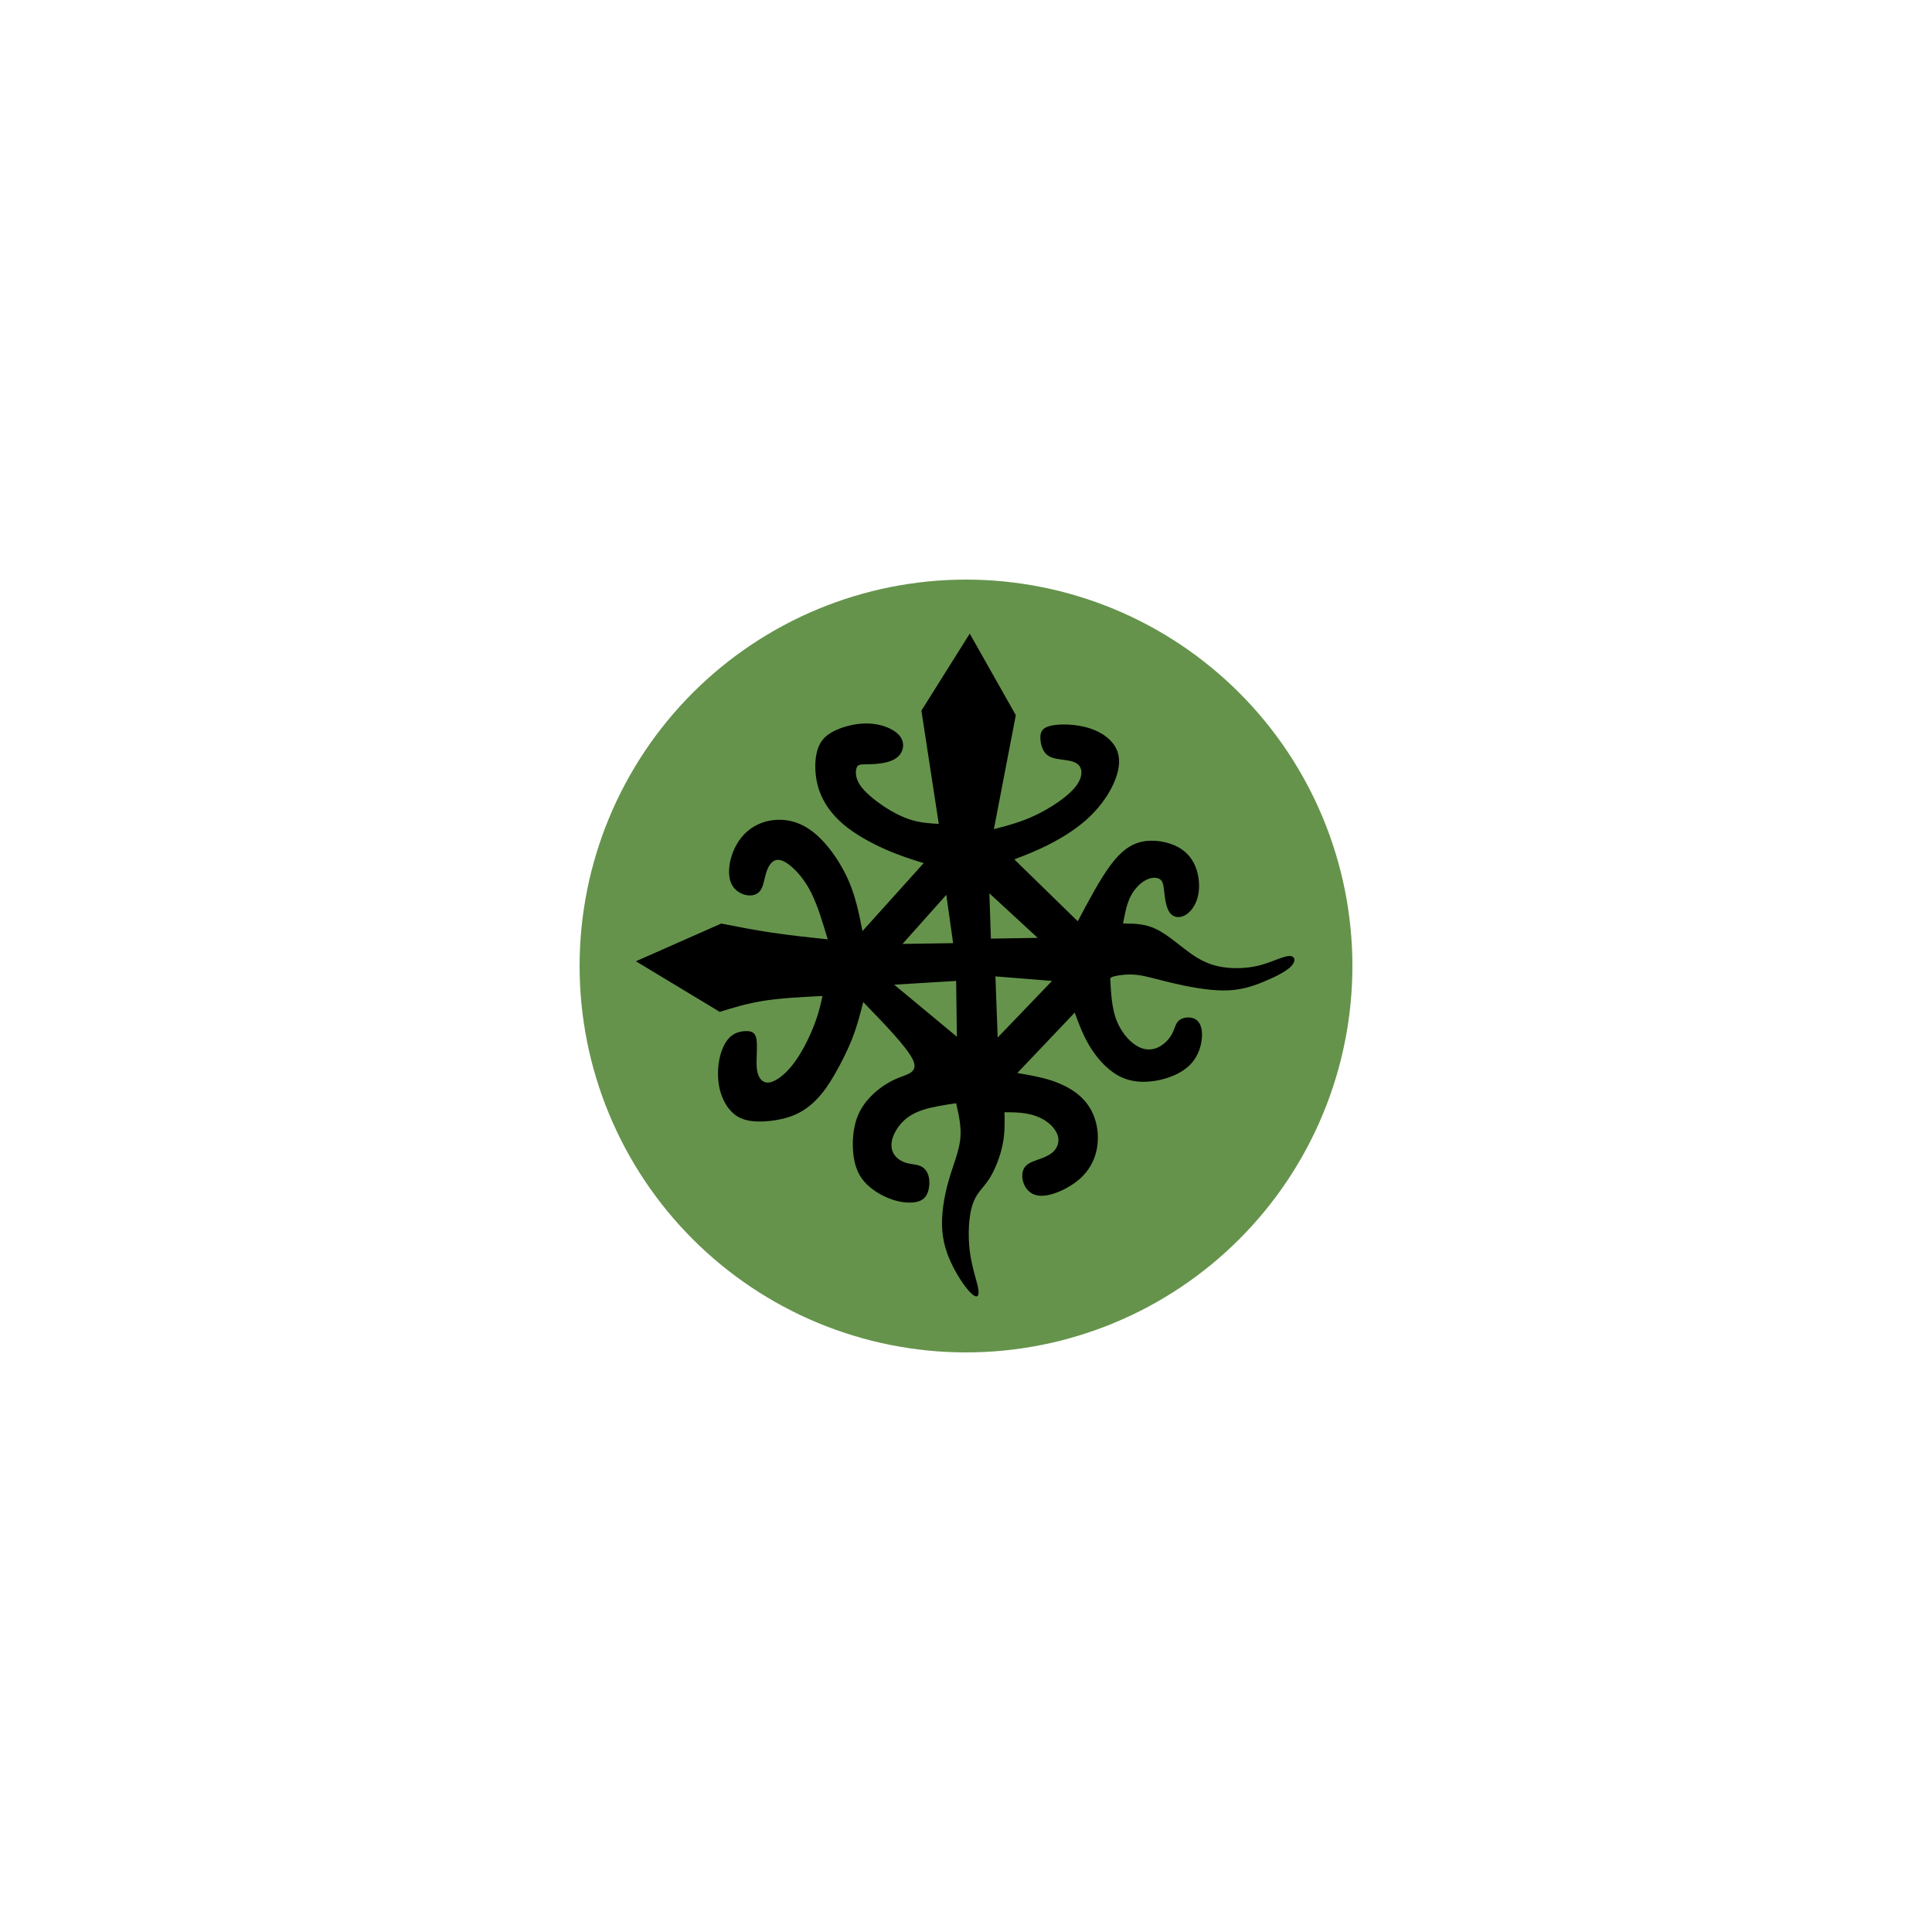
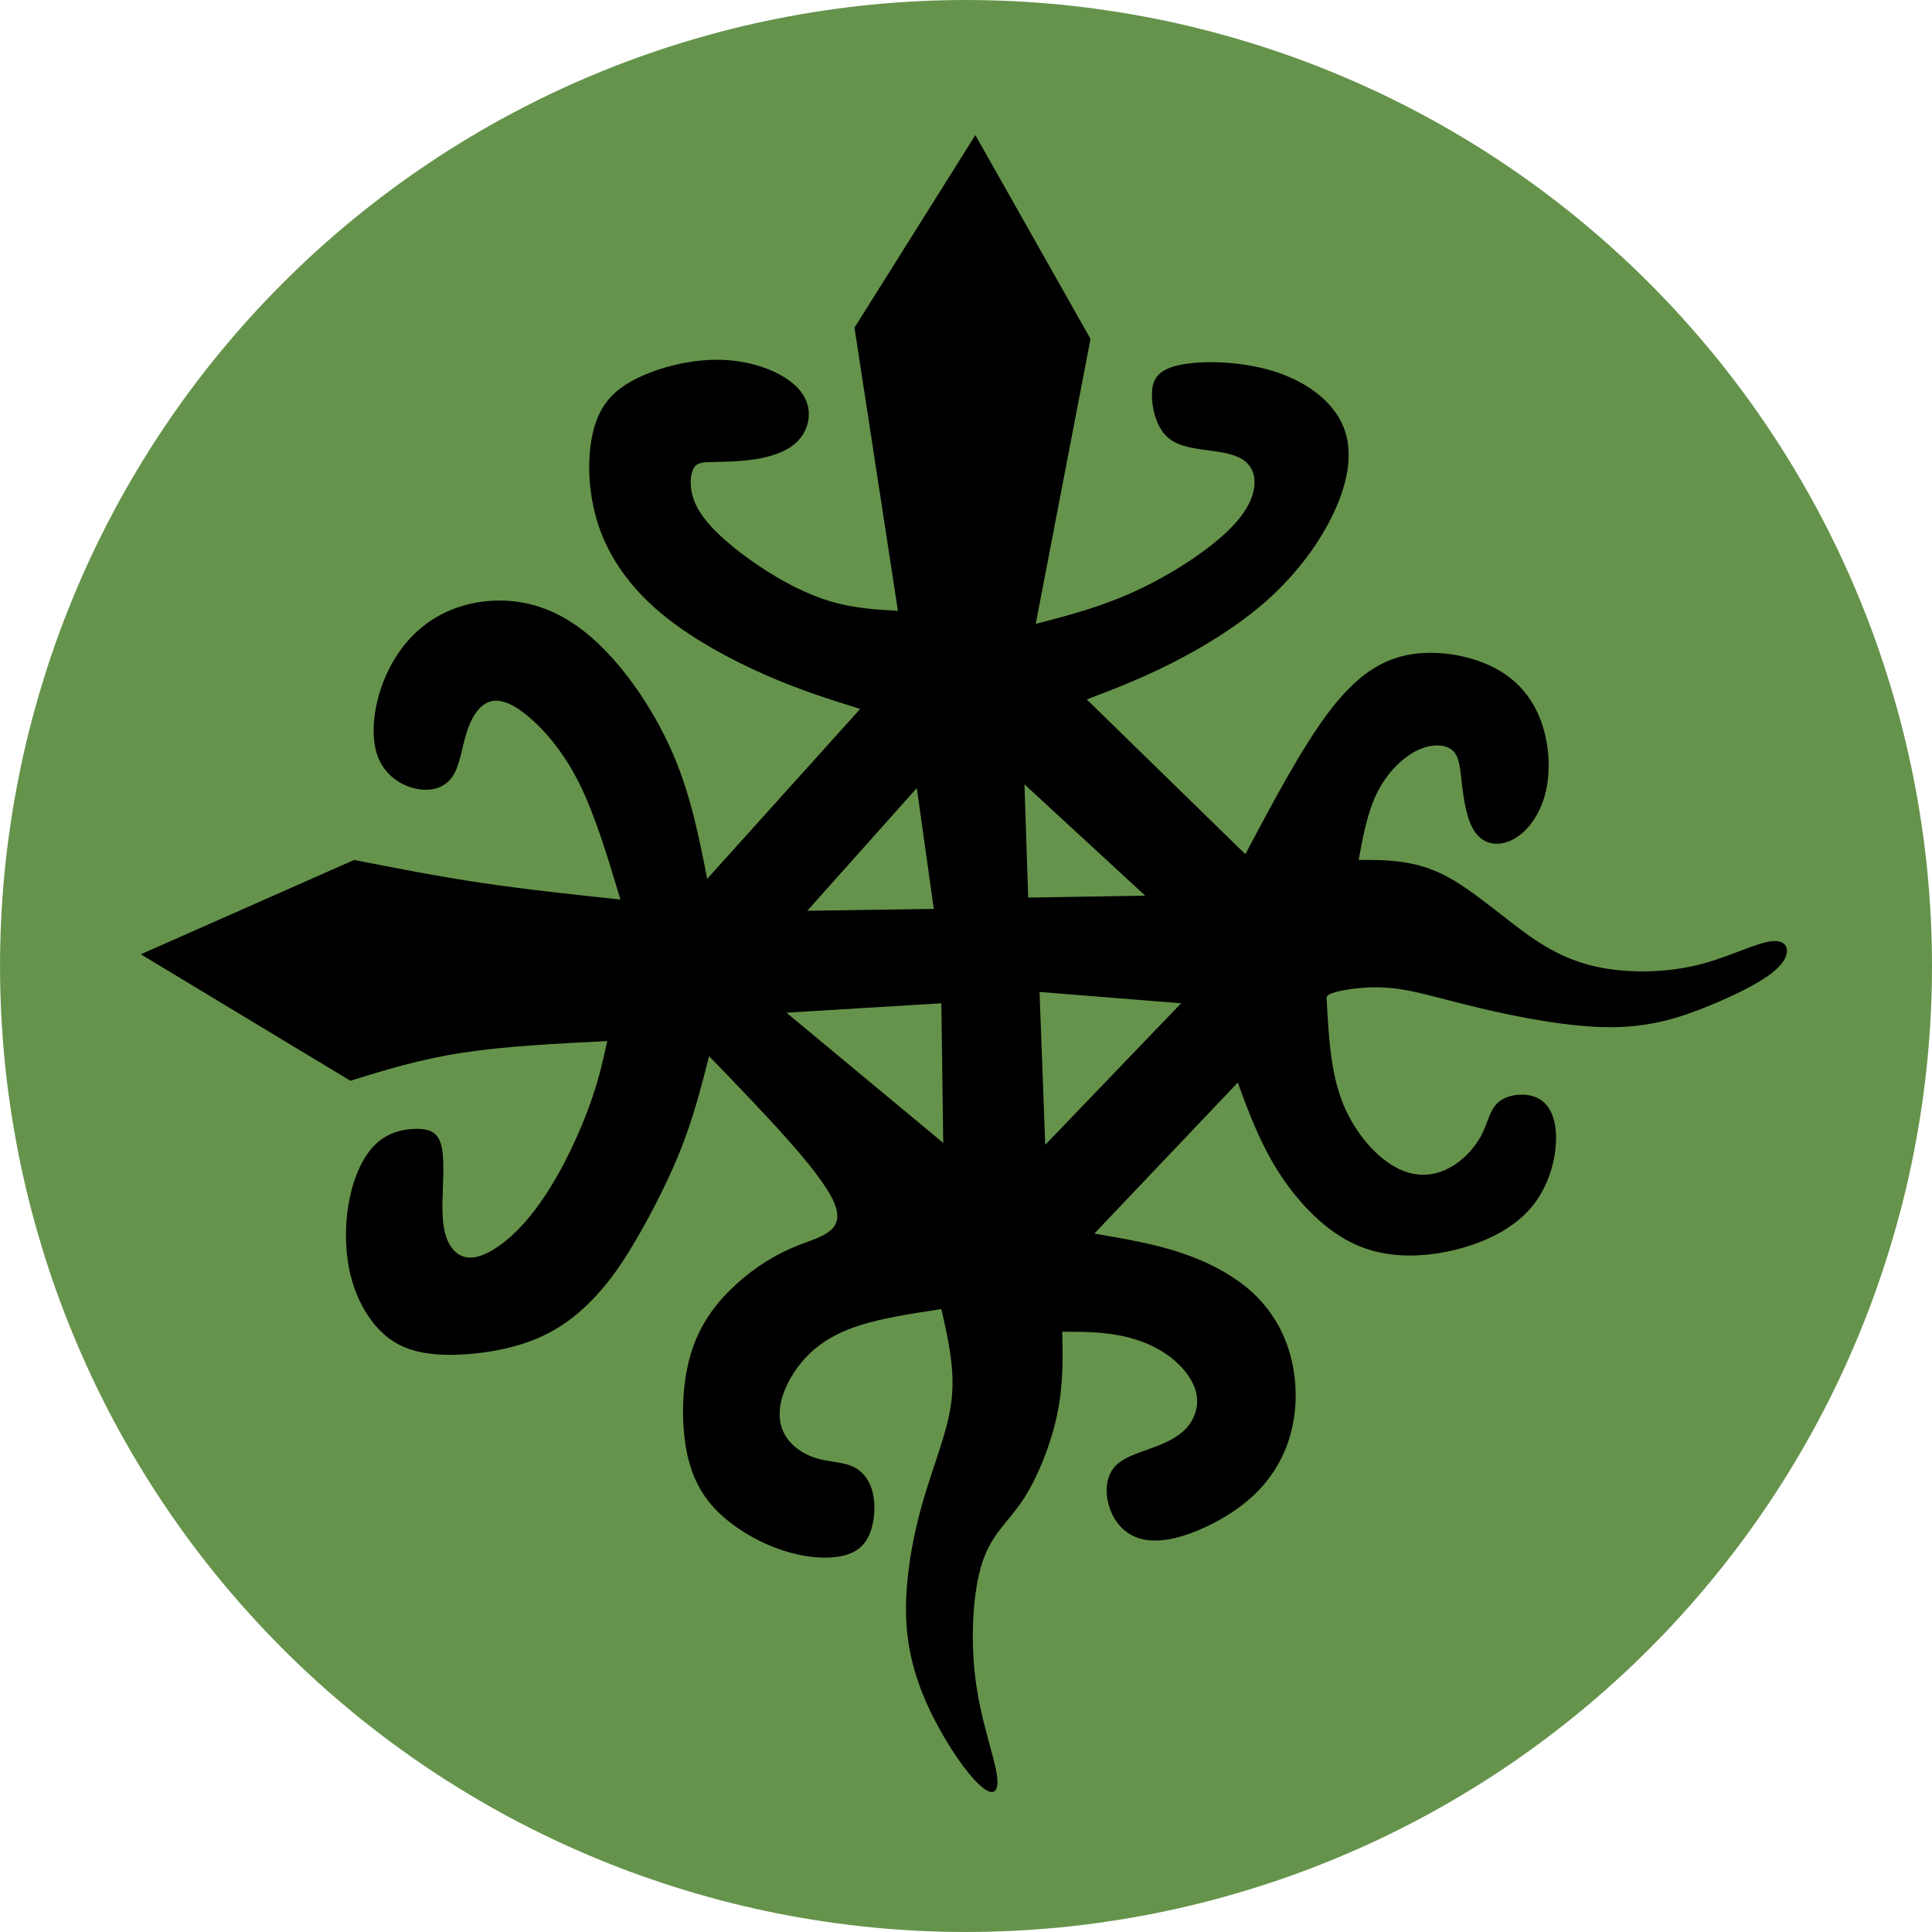
- <svg xmlns="http://www.w3.org/2000/svg" width="500" zoomAndPan="magnify" viewBox="0 0 375 375" height="500" preserveAspectRatio="xMidYMid meet" version="1.0">
-   <defs>
+ <svg xmlns="http://www.w3.org/2000/svg" width="200" zoomAndPan="magnify" viewBox="0 0 150 150" height="200" preserveAspectRatio="xMidYMid" version="1.0" id="svg4">
+   <defs id="defs2">
    <clipPath id="6738563c27">
-       <path d="M 112.5 112.5 L 262.5 112.5 L 262.5 262.5 L 112.5 262.5 Z M 112.5 112.5 " clip-rule="nonzero" />
+       <path d="m 112.5,112.5 h 150 v 150 h -150 z m 0,0" clip-rule="nonzero" id="path1" />
    </clipPath>
    <clipPath id="87eb0bdf5c">
-       <path d="M 123.391 122.988 L 251.641 122.988 L 251.641 251.988 L 123.391 251.988 Z M 123.391 122.988 " clip-rule="nonzero" />
+       <path d="m 123.391,122.988 h 128.25 v 129 H 123.391 Z m 0,0" clip-rule="nonzero" id="path2" />
    </clipPath>
  </defs>
-   <g clip-path="url(#6738563c27)">
-     <path fill="#65934b" d="M 262.5 187.5 C 262.5 188.727 262.469 189.953 262.41 191.18 C 262.348 192.406 262.258 193.629 262.141 194.852 C 262.02 196.074 261.867 197.289 261.688 198.504 C 261.508 199.719 261.297 200.93 261.059 202.133 C 260.82 203.336 260.551 204.531 260.254 205.723 C 259.953 206.914 259.625 208.098 259.27 209.27 C 258.914 210.445 258.527 211.609 258.117 212.766 C 257.703 213.922 257.262 215.066 256.789 216.203 C 256.32 217.336 255.824 218.457 255.301 219.566 C 254.773 220.676 254.223 221.773 253.645 222.855 C 253.066 223.938 252.461 225.004 251.828 226.059 C 251.199 227.109 250.543 228.148 249.859 229.168 C 249.18 230.188 248.473 231.191 247.742 232.176 C 247.008 233.164 246.254 234.129 245.477 235.078 C 244.695 236.027 243.895 236.957 243.07 237.867 C 242.246 238.777 241.402 239.664 240.531 240.531 C 239.664 241.402 238.777 242.246 237.867 243.07 C 236.957 243.895 236.027 244.695 235.078 245.477 C 234.129 246.254 233.164 247.008 232.176 247.742 C 231.191 248.473 230.188 249.18 229.168 249.859 C 228.148 250.543 227.109 251.199 226.059 251.828 C 225.004 252.461 223.938 253.066 222.855 253.645 C 221.773 254.223 220.676 254.773 219.566 255.301 C 218.457 255.824 217.336 256.32 216.203 256.789 C 215.066 257.262 213.922 257.703 212.766 258.117 C 211.609 258.527 210.445 258.914 209.27 259.27 C 208.098 259.625 206.914 259.953 205.723 260.254 C 204.531 260.551 203.336 260.82 202.133 261.059 C 200.93 261.297 199.719 261.508 198.504 261.688 C 197.289 261.867 196.074 262.02 194.852 262.141 C 193.629 262.258 192.406 262.348 191.18 262.41 C 189.953 262.469 188.727 262.5 187.5 262.5 C 186.273 262.5 185.047 262.469 183.82 262.41 C 182.594 262.348 181.371 262.258 180.148 262.141 C 178.926 262.02 177.711 261.867 176.496 261.688 C 175.281 261.508 174.07 261.297 172.867 261.059 C 171.664 260.82 170.469 260.551 169.277 260.254 C 168.086 259.953 166.902 259.625 165.73 259.27 C 164.555 258.914 163.391 258.527 162.234 258.117 C 161.078 257.703 159.934 257.262 158.797 256.789 C 157.664 256.32 156.543 255.824 155.434 255.301 C 154.324 254.773 153.227 254.223 152.145 253.645 C 151.062 253.066 149.996 252.461 148.941 251.828 C 147.891 251.199 146.852 250.543 145.832 249.859 C 144.812 249.18 143.809 248.473 142.824 247.742 C 141.836 247.008 140.871 246.254 139.922 245.477 C 138.973 244.695 138.043 243.895 137.133 243.07 C 136.223 242.246 135.336 241.402 134.469 240.531 C 133.598 239.664 132.754 238.777 131.93 237.867 C 131.105 236.957 130.305 236.027 129.523 235.078 C 128.746 234.129 127.992 233.164 127.258 232.176 C 126.527 231.191 125.82 230.188 125.141 229.168 C 124.457 228.148 123.801 227.109 123.172 226.059 C 122.539 225.004 121.934 223.938 121.355 222.855 C 120.777 221.773 120.227 220.676 119.699 219.566 C 119.176 218.457 118.68 217.336 118.211 216.203 C 117.738 215.066 117.297 213.922 116.883 212.766 C 116.469 211.609 116.086 210.445 115.73 209.27 C 115.375 208.098 115.047 206.914 114.746 205.723 C 114.449 204.531 114.18 203.336 113.941 202.133 C 113.703 200.93 113.492 199.719 113.312 198.504 C 113.133 197.289 112.98 196.074 112.859 194.852 C 112.742 193.629 112.652 192.406 112.59 191.18 C 112.531 189.953 112.5 188.727 112.5 187.5 C 112.5 186.273 112.531 185.047 112.59 183.82 C 112.652 182.594 112.742 181.371 112.859 180.148 C 112.98 178.926 113.133 177.711 113.312 176.496 C 113.492 175.281 113.703 174.07 113.941 172.867 C 114.18 171.664 114.449 170.469 114.746 169.277 C 115.047 168.086 115.375 166.902 115.73 165.73 C 116.086 164.555 116.469 163.391 116.883 162.234 C 117.297 161.078 117.738 159.934 118.211 158.797 C 118.68 157.664 119.176 156.543 119.699 155.434 C 120.227 154.324 120.777 153.227 121.355 152.145 C 121.934 151.062 122.539 149.996 123.172 148.941 C 123.801 147.891 124.457 146.852 125.141 145.832 C 125.82 144.812 126.527 143.809 127.258 142.824 C 127.992 141.836 128.746 140.871 129.523 139.922 C 130.305 138.973 131.105 138.043 131.93 137.133 C 132.754 136.223 133.598 135.336 134.469 134.469 C 135.336 133.598 136.223 132.754 137.133 131.93 C 138.043 131.105 138.973 130.305 139.922 129.523 C 140.871 128.746 141.836 127.992 142.824 127.258 C 143.809 126.527 144.812 125.82 145.832 125.141 C 146.852 124.457 147.891 123.801 148.941 123.172 C 149.996 122.539 151.062 121.934 152.145 121.355 C 153.227 120.777 154.324 120.227 155.434 119.699 C 156.543 119.176 157.664 118.68 158.797 118.211 C 159.934 117.738 161.078 117.297 162.234 116.883 C 163.391 116.469 164.555 116.086 165.73 115.73 C 166.902 115.375 168.086 115.047 169.277 114.746 C 170.469 114.449 171.664 114.18 172.867 113.941 C 174.07 113.703 175.281 113.492 176.496 113.312 C 177.711 113.133 178.926 112.98 180.148 112.859 C 181.371 112.742 182.594 112.652 183.82 112.59 C 185.047 112.531 186.273 112.5 187.5 112.5 C 188.727 112.5 189.953 112.531 191.18 112.59 C 192.406 112.652 193.629 112.742 194.852 112.859 C 196.074 112.98 197.289 113.133 198.504 113.312 C 199.719 113.492 200.93 113.703 202.133 113.941 C 203.336 114.18 204.531 114.449 205.723 114.746 C 206.914 115.047 208.098 115.375 209.27 115.73 C 210.445 116.086 211.609 116.469 212.766 116.883 C 213.922 117.297 215.066 117.738 216.203 118.211 C 217.336 118.68 218.457 119.176 219.566 119.699 C 220.676 120.227 221.773 120.777 222.855 121.355 C 223.938 121.934 225.004 122.539 226.059 123.172 C 227.109 123.801 228.148 124.457 229.168 125.141 C 230.188 125.82 231.191 126.527 232.176 127.258 C 233.164 127.992 234.129 128.746 235.078 129.523 C 236.027 130.305 236.957 131.105 237.867 131.93 C 238.777 132.754 239.664 133.598 240.531 134.469 C 241.402 135.336 242.246 136.223 243.07 137.133 C 243.895 138.043 244.695 138.973 245.477 139.922 C 246.254 140.871 247.008 141.836 247.742 142.824 C 248.473 143.809 249.18 144.812 249.859 145.832 C 250.543 146.852 251.199 147.891 251.828 148.941 C 252.461 149.996 253.066 151.062 253.645 152.145 C 254.223 153.227 254.773 154.324 255.301 155.434 C 255.824 156.543 256.32 157.664 256.789 158.797 C 257.262 159.934 257.703 161.078 258.117 162.234 C 258.527 163.391 258.914 164.555 259.27 165.73 C 259.625 166.902 259.953 168.086 260.254 169.277 C 260.551 170.469 260.82 171.664 261.059 172.867 C 261.297 174.07 261.508 175.281 261.688 176.496 C 261.867 177.711 262.02 178.926 262.141 180.148 C 262.258 181.371 262.348 182.594 262.41 183.82 C 262.469 185.047 262.5 186.273 262.5 187.5 Z M 262.5 187.5 " fill-opacity="1" fill-rule="nonzero" />
+   <g clip-path="url(#6738563c27)" id="g3" transform="translate(-112.5,-112.5)">
+     <path fill="#65934b" d="m 262.5,187.5 c 0,1.227 -0.031,2.453 -0.09,3.68 -0.062,1.227 -0.152,2.449 -0.27,3.672 -0.121,1.223 -0.273,2.438 -0.453,3.652 -0.18,1.215 -0.391,2.426 -0.629,3.629 -0.238,1.203 -0.508,2.398 -0.805,3.59 -0.301,1.191 -0.629,2.375 -0.984,3.547 -0.355,1.176 -0.742,2.34 -1.152,3.496 -0.414,1.156 -0.855,2.301 -1.328,3.438 -0.469,1.133 -0.965,2.254 -1.488,3.363 -0.527,1.109 -1.078,2.207 -1.656,3.289 -0.578,1.082 -1.184,2.148 -1.816,3.203 -0.629,1.051 -1.285,2.09 -1.969,3.109 -0.68,1.02 -1.387,2.023 -2.117,3.008 -0.734,0.988 -1.488,1.953 -2.266,2.902 -0.781,0.949 -1.582,1.879 -2.406,2.789 -0.824,0.91 -1.668,1.797 -2.539,2.664 -0.867,0.871 -1.754,1.715 -2.664,2.539 -0.91,0.824 -1.84,1.625 -2.789,2.406 -0.949,0.777 -1.914,1.531 -2.902,2.266 -0.984,0.73 -1.988,1.438 -3.008,2.117 -1.02,0.684 -2.059,1.34 -3.109,1.969 -1.055,0.633 -2.121,1.238 -3.203,1.816 -1.082,0.578 -2.18,1.129 -3.289,1.656 -1.109,0.523 -2.23,1.02 -3.363,1.488 -1.137,0.473 -2.281,0.914 -3.438,1.328 -1.156,0.41 -2.32,0.797 -3.496,1.152 -1.172,0.355 -2.355,0.684 -3.547,0.984 -1.191,0.297 -2.387,0.566 -3.59,0.805 -1.203,0.238 -2.414,0.449 -3.629,0.629 -1.215,0.18 -2.43,0.332 -3.652,0.453 -1.223,0.117 -2.445,0.207 -3.672,0.27 -1.227,0.059 -2.453,0.09 -3.68,0.09 -1.227,0 -2.453,-0.031 -3.68,-0.09 -1.227,-0.062 -2.449,-0.152 -3.672,-0.27 -1.223,-0.121 -2.438,-0.273 -3.652,-0.453 -1.215,-0.18 -2.426,-0.391 -3.629,-0.629 -1.203,-0.238 -2.398,-0.508 -3.59,-0.805 -1.191,-0.301 -2.375,-0.629 -3.547,-0.984 -1.176,-0.355 -2.34,-0.742 -3.496,-1.152 -1.156,-0.414 -2.301,-0.855 -3.438,-1.328 -1.133,-0.469 -2.254,-0.965 -3.363,-1.488 -1.109,-0.527 -2.207,-1.078 -3.289,-1.656 -1.082,-0.578 -2.148,-1.184 -3.203,-1.816 -1.051,-0.629 -2.09,-1.285 -3.109,-1.969 -1.02,-0.68 -2.023,-1.387 -3.008,-2.117 -0.988,-0.734 -1.953,-1.488 -2.902,-2.266 -0.949,-0.781 -1.879,-1.582 -2.789,-2.406 -0.91,-0.824 -1.797,-1.668 -2.664,-2.539 -0.871,-0.867 -1.715,-1.754 -2.539,-2.664 -0.824,-0.91 -1.625,-1.84 -2.406,-2.789 -0.777,-0.949 -1.531,-1.914 -2.266,-2.902 -0.73,-0.984 -1.438,-1.988 -2.117,-3.008 -0.684,-1.02 -1.34,-2.059 -1.969,-3.109 -0.633,-1.055 -1.238,-2.121 -1.816,-3.203 -0.578,-1.082 -1.129,-2.18 -1.656,-3.289 -0.523,-1.109 -1.02,-2.23 -1.488,-3.363 -0.473,-1.137 -0.914,-2.281 -1.328,-3.438 -0.414,-1.156 -0.797,-2.32 -1.152,-3.496 -0.355,-1.172 -0.684,-2.355 -0.984,-3.547 -0.297,-1.191 -0.566,-2.387 -0.805,-3.59 -0.238,-1.203 -0.449,-2.414 -0.629,-3.629 -0.18,-1.215 -0.332,-2.43 -0.453,-3.652 -0.117,-1.223 -0.207,-2.445 -0.27,-3.672 -0.059,-1.227 -0.09,-2.453 -0.09,-3.68 0,-1.227 0.031,-2.453 0.09,-3.68 0.062,-1.227 0.152,-2.449 0.27,-3.672 0.121,-1.223 0.273,-2.438 0.453,-3.652 0.18,-1.215 0.391,-2.426 0.629,-3.629 0.238,-1.203 0.508,-2.398 0.805,-3.59 0.301,-1.191 0.629,-2.375 0.984,-3.547 0.355,-1.176 0.738,-2.34 1.152,-3.496 0.414,-1.156 0.855,-2.301 1.328,-3.438 0.469,-1.133 0.965,-2.254 1.488,-3.363 0.527,-1.109 1.078,-2.207 1.656,-3.289 0.578,-1.082 1.184,-2.148 1.816,-3.203 0.629,-1.051 1.285,-2.09 1.969,-3.109 0.68,-1.02 1.387,-2.023 2.117,-3.008 0.734,-0.988 1.488,-1.953 2.266,-2.902 0.781,-0.949 1.582,-1.879 2.406,-2.789 0.824,-0.91 1.668,-1.797 2.539,-2.664 0.867,-0.871 1.754,-1.715 2.664,-2.539 0.91,-0.824 1.84,-1.625 2.789,-2.406 0.949,-0.777 1.914,-1.531 2.902,-2.266 0.984,-0.73 1.988,-1.438 3.008,-2.117 1.02,-0.684 2.059,-1.34 3.109,-1.969 1.055,-0.633 2.121,-1.238 3.203,-1.816 1.082,-0.578 2.18,-1.129 3.289,-1.656 1.109,-0.523 2.23,-1.02 3.363,-1.488 1.137,-0.473 2.281,-0.914 3.438,-1.328 1.156,-0.414 2.32,-0.797 3.496,-1.152 1.172,-0.355 2.355,-0.684 3.547,-0.984 1.191,-0.297 2.387,-0.566 3.59,-0.805 1.203,-0.238 2.414,-0.449 3.629,-0.629 1.215,-0.18 2.43,-0.332 3.652,-0.453 1.223,-0.117 2.445,-0.207 3.672,-0.27 1.227,-0.059 2.453,-0.09 3.68,-0.09 1.227,0 2.453,0.031 3.68,0.09 1.227,0.062 2.449,0.152 3.672,0.27 1.223,0.121 2.438,0.273 3.652,0.453 1.215,0.18 2.426,0.391 3.629,0.629 1.203,0.238 2.398,0.508 3.59,0.805 1.191,0.301 2.375,0.629 3.547,0.984 1.176,0.355 2.34,0.738 3.496,1.152 1.156,0.414 2.301,0.855 3.438,1.328 1.133,0.469 2.254,0.965 3.363,1.488 1.109,0.527 2.207,1.078 3.289,1.656 1.082,0.578 2.148,1.184 3.203,1.816 1.051,0.629 2.09,1.285 3.109,1.969 1.02,0.68 2.023,1.387 3.008,2.117 0.988,0.734 1.953,1.488 2.902,2.266 0.949,0.781 1.879,1.582 2.789,2.406 0.91,0.824 1.797,1.668 2.664,2.539 0.871,0.867 1.715,1.754 2.539,2.664 0.824,0.91 1.625,1.84 2.406,2.789 0.777,0.949 1.531,1.914 2.266,2.902 0.73,0.984 1.438,1.988 2.117,3.008 0.684,1.02 1.34,2.059 1.969,3.109 0.633,1.055 1.238,2.121 1.816,3.203 0.578,1.082 1.129,2.18 1.656,3.289 0.523,1.109 1.02,2.23 1.488,3.363 0.473,1.137 0.914,2.281 1.328,3.438 0.41,1.156 0.797,2.32 1.152,3.496 0.355,1.172 0.684,2.355 0.984,3.547 0.297,1.191 0.566,2.387 0.805,3.59 0.238,1.203 0.449,2.414 0.629,3.629 0.18,1.215 0.332,2.43 0.453,3.652 0.117,1.223 0.207,2.445 0.27,3.672 0.059,1.227 0.09,2.453 0.09,3.68 z m 0,0" fill-opacity="1" fill-rule="nonzero" id="path3" />
  </g>
-   <g clip-path="url(#87eb0bdf5c)">
-     <path fill="#000000" d="M 178.844 137.934 C 181.973 132.953 185.098 127.969 188.227 122.988 C 191.207 128.266 194.188 133.539 197.168 138.812 C 195.75 146.188 194.332 153.562 192.914 160.938 C 195.555 160.254 198.195 159.57 201.051 158.203 C 203.91 156.836 206.988 154.785 208.555 152.953 C 210.117 151.125 210.168 149.512 209.484 148.629 C 208.801 147.754 207.383 147.605 206.113 147.438 C 204.84 147.266 203.715 147.07 202.984 146.285 C 202.25 145.504 201.91 144.137 201.934 143.066 C 201.957 141.988 202.348 141.207 204.062 140.84 C 205.77 140.473 208.797 140.523 211.34 141.305 C 213.879 142.086 215.934 143.602 216.762 145.531 C 217.594 147.461 217.203 149.805 216.105 152.195 C 215.004 154.59 213.195 157.031 210.898 159.086 C 208.602 161.137 205.816 162.797 203.398 164.02 C 200.98 165.238 198.926 166.02 196.875 166.801 C 200.98 170.809 205.086 174.812 209.188 178.816 C 211.34 174.762 213.488 170.711 215.516 167.977 C 217.547 165.238 219.449 163.82 221.75 163.355 C 224.047 162.895 226.73 163.379 228.641 164.406 C 230.543 165.434 231.668 166.996 232.254 168.805 C 232.84 170.613 232.891 172.664 232.426 174.301 C 231.961 175.934 230.98 177.156 229.934 177.691 C 228.883 178.23 227.758 178.086 227.074 177.18 C 226.391 176.277 226.145 174.617 226 173.348 C 225.852 172.074 225.805 171.195 225.242 170.734 C 224.68 170.266 223.605 170.223 222.484 170.781 C 221.359 171.344 220.184 172.516 219.426 174.031 C 218.672 175.543 218.328 177.402 217.984 179.258 C 220.137 179.258 222.285 179.258 224.605 180.43 C 226.93 181.602 229.418 183.945 231.645 185.438 C 233.867 186.926 235.82 187.562 238 187.805 C 240.172 188.047 242.566 187.902 244.789 187.293 C 247.012 186.68 249.062 185.605 250.215 185.559 C 251.363 185.508 251.605 186.484 250.652 187.512 C 249.699 188.535 247.551 189.613 245.305 190.539 C 243.055 191.469 240.707 192.25 237.531 192.25 C 234.355 192.25 230.348 191.469 227.367 190.758 C 224.387 190.051 222.43 189.414 220.648 189.223 C 218.863 189.027 217.254 189.27 216.422 189.465 C 215.594 189.66 215.543 189.809 215.496 189.953 C 215.641 192.738 215.789 195.523 216.641 197.844 C 217.496 200.16 219.062 202.02 220.551 202.945 C 222.043 203.875 223.457 203.875 224.68 203.34 C 225.902 202.801 226.93 201.727 227.492 200.676 C 228.051 199.625 228.152 198.598 228.906 198.012 C 229.664 197.426 231.082 197.277 232.012 197.816 C 232.938 198.355 233.379 199.574 233.305 201.188 C 233.23 202.797 232.648 204.801 231.305 206.34 C 229.957 207.879 227.855 208.953 225.438 209.543 C 223.02 210.125 220.281 210.227 217.863 209.176 C 215.445 208.125 213.344 205.926 211.855 203.629 C 210.363 201.332 209.48 198.941 208.602 196.547 C 204.891 200.457 201.176 204.363 197.465 208.27 C 199.758 208.66 202.055 209.051 204.184 209.758 C 206.305 210.469 208.262 211.492 209.73 212.836 C 211.191 214.18 212.172 215.84 212.684 217.719 C 213.195 219.602 213.246 221.703 212.754 223.633 C 212.266 225.562 211.242 227.32 209.68 228.734 C 208.113 230.152 206.016 231.227 204.328 231.742 C 202.641 232.254 201.371 232.203 200.418 231.715 C 199.465 231.227 198.832 230.301 198.562 229.273 C 198.293 228.246 198.391 227.125 199.027 226.395 C 199.66 225.66 200.832 225.316 201.91 224.926 C 202.984 224.535 203.961 224.094 204.621 223.363 C 205.281 222.629 205.621 221.605 205.355 220.559 C 205.086 219.504 204.203 218.43 203.078 217.648 C 201.957 216.867 200.59 216.379 199.199 216.137 C 197.805 215.891 196.387 215.891 194.969 215.891 C 195.02 217.941 195.066 219.992 194.578 222.312 C 194.09 224.633 193.066 227.223 191.914 228.957 C 190.766 230.688 189.496 231.57 188.762 233.816 C 188.031 236.062 187.836 239.676 188.227 242.801 C 188.617 245.93 189.594 248.566 189.863 250.082 C 190.129 251.598 189.691 251.984 188.812 251.301 C 187.934 250.617 186.613 248.859 185.418 246.688 C 184.219 244.512 183.141 241.926 182.898 238.875 C 182.656 235.82 183.238 232.301 184.098 229.273 C 184.953 226.246 186.078 223.703 186.371 221.262 C 186.664 218.82 186.121 216.477 185.586 214.133 C 183.336 214.473 181.09 214.816 179.309 215.375 C 177.527 215.938 176.203 216.719 175.18 217.77 C 174.152 218.82 173.418 220.141 173.148 221.289 C 172.883 222.438 173.078 223.41 173.617 224.168 C 174.152 224.926 175.031 225.465 175.961 225.734 C 176.887 226 177.867 226 178.625 226.316 C 179.383 226.633 179.918 227.27 180.188 228.125 C 180.453 228.977 180.453 230.055 180.211 231.004 C 179.965 231.957 179.48 232.789 178.305 233.184 C 177.133 233.57 175.273 233.523 173.27 232.863 C 171.27 232.203 169.117 230.934 167.75 229.348 C 166.379 227.758 165.797 225.852 165.602 223.68 C 165.406 221.508 165.602 219.066 166.312 217.062 C 167.02 215.059 168.238 213.496 169.656 212.203 C 171.074 210.906 172.688 209.883 174.492 209.172 C 176.305 208.465 178.305 208.074 177.184 205.684 C 176.059 203.289 171.805 198.891 167.555 194.496 C 166.969 196.789 166.383 199.086 165.453 201.484 C 164.523 203.875 163.254 206.363 162.105 208.367 C 160.957 210.371 159.934 211.887 158.637 213.254 C 157.344 214.621 155.777 215.84 153.68 216.621 C 151.578 217.402 148.938 217.746 146.91 217.672 C 144.883 217.598 143.461 217.109 142.289 216.062 C 141.117 215.012 140.191 213.398 139.723 211.516 C 139.262 209.641 139.262 207.492 139.625 205.637 C 139.992 203.777 140.727 202.215 141.68 201.312 C 142.633 200.406 143.805 200.16 144.734 200.137 C 145.664 200.113 146.348 200.309 146.668 201.113 C 146.984 201.922 146.934 203.34 146.887 204.707 C 146.836 206.074 146.789 207.391 147.105 208.418 C 147.422 209.441 148.105 210.176 149.109 210.129 C 150.109 210.078 151.43 209.246 152.652 208.027 C 153.875 206.805 154.996 205.191 156 203.359 C 157 201.531 157.879 199.48 158.465 197.77 C 159.051 196.059 159.348 194.691 159.641 193.32 C 155.68 193.52 151.723 193.715 148.398 194.227 C 145.074 194.738 142.387 195.57 139.703 196.402 C 134.277 193.129 128.852 189.855 123.43 186.582 C 128.949 184.141 134.473 181.699 139.996 179.258 C 143.219 179.891 146.445 180.527 149.891 181.039 C 153.336 181.551 157 181.941 160.668 182.332 C 159.688 179.062 158.711 175.789 157.465 173.297 C 156.219 170.805 154.703 169.098 153.457 168.07 C 152.211 167.043 151.234 166.703 150.449 166.996 C 149.668 167.289 149.082 168.215 148.719 169.391 C 148.352 170.562 148.203 171.98 147.594 172.836 C 146.984 173.688 145.906 173.98 144.734 173.711 C 143.559 173.445 142.289 172.613 141.777 171.074 C 141.262 169.535 141.508 167.289 142.316 165.289 C 143.121 163.285 144.488 161.523 146.348 160.426 C 148.203 159.328 150.551 158.887 152.797 159.23 C 155.047 159.57 157.195 160.695 159.297 162.797 C 161.398 164.895 163.453 167.977 164.793 171.125 C 166.137 174.277 166.773 177.5 167.406 180.723 C 171.367 176.328 175.324 171.93 179.285 167.531 C 176.938 166.801 174.59 166.07 171.883 164.871 C 169.168 163.676 166.09 162.016 163.742 160.039 C 161.398 158.059 159.785 155.762 158.953 153.25 C 158.125 150.73 158.074 147.996 158.539 146.043 C 159.004 144.09 159.98 142.914 161.668 142.012 C 163.352 141.109 165.746 140.473 167.875 140.426 C 170 140.375 171.855 140.91 173.125 141.621 C 174.395 142.328 175.082 143.211 175.254 144.164 C 175.422 145.117 175.082 146.141 174.324 146.848 C 173.562 147.559 172.395 147.945 171.148 148.145 C 169.902 148.34 168.582 148.34 167.727 148.363 C 166.871 148.387 166.48 148.438 166.258 149.07 C 166.039 149.707 165.992 150.926 166.871 152.293 C 167.754 153.664 169.559 155.176 171.418 156.422 C 173.273 157.668 175.18 158.645 176.984 159.18 C 178.793 159.719 180.504 159.816 182.215 159.914 C 181.09 152.59 179.969 145.258 178.844 137.934 Z M 173.562 191.125 C 177.57 190.879 181.578 190.641 185.586 190.395 C 185.637 194.008 185.684 197.621 185.734 201.234 C 181.676 197.867 177.621 194.496 173.562 191.125 Z M 175.18 183.211 C 178.453 183.164 181.727 183.117 185 183.066 C 184.559 179.941 184.121 176.816 183.68 173.688 C 180.848 176.863 178.012 180.039 175.18 183.211 Z M 192.039 173.395 C 192.137 176.328 192.234 179.258 192.332 182.188 C 195.359 182.137 198.391 182.09 201.418 182.039 C 198.293 179.16 195.164 176.277 192.039 173.395 Z M 193.211 189.516 C 193.359 193.469 193.504 197.43 193.652 201.383 C 197.168 197.719 200.688 194.055 204.203 190.395 C 200.539 190.102 196.875 189.809 193.211 189.516 Z M 193.211 189.516 " fill-opacity="1" fill-rule="evenodd" />
+   <g clip-path="url(#87eb0bdf5c)" id="g4" transform="translate(-112.5,-112.5)">
+     <path fill="#000000" d="m 178.844,137.934 c 3.129,-4.98 6.254,-9.965 9.383,-14.945 2.98,5.277 5.961,10.551 8.941,15.824 -1.418,7.375 -2.836,14.75 -4.254,22.125 2.641,-0.684 5.281,-1.367 8.137,-2.734 2.859,-1.367 5.938,-3.418 7.504,-5.25 1.562,-1.828 1.613,-3.441 0.93,-4.324 -0.684,-0.875 -2.102,-1.023 -3.371,-1.191 -1.273,-0.172 -2.398,-0.367 -3.129,-1.152 -0.734,-0.781 -1.074,-2.148 -1.051,-3.219 0.023,-1.078 0.414,-1.859 2.129,-2.227 1.707,-0.367 4.734,-0.316 7.277,0.465 2.539,0.781 4.594,2.297 5.422,4.227 0.832,1.93 0.441,4.273 -0.656,6.664 -1.102,2.395 -2.91,4.836 -5.207,6.891 -2.297,2.051 -5.082,3.711 -7.5,4.934 -2.418,1.219 -4.473,2 -6.523,2.781 4.105,4.008 8.211,8.012 12.312,12.016 2.152,-4.055 4.301,-8.105 6.328,-10.84 2.031,-2.738 3.934,-4.156 6.234,-4.621 2.297,-0.461 4.98,0.023 6.891,1.051 1.902,1.027 3.027,2.59 3.613,4.398 0.586,1.809 0.637,3.859 0.172,5.496 -0.465,1.633 -1.445,2.855 -2.492,3.391 -1.051,0.539 -2.176,0.395 -2.859,-0.512 -0.684,-0.902 -0.93,-2.562 -1.074,-3.832 -0.148,-1.273 -0.195,-2.152 -0.758,-2.613 -0.562,-0.469 -1.637,-0.512 -2.758,0.047 -1.125,0.562 -2.301,1.734 -3.059,3.25 -0.754,1.512 -1.098,3.371 -1.441,5.227 2.152,0 4.301,0 6.621,1.172 2.324,1.172 4.812,3.516 7.039,5.008 2.223,1.488 4.176,2.125 6.355,2.367 2.172,0.242 4.566,0.098 6.789,-0.512 2.223,-0.613 4.273,-1.688 5.426,-1.734 1.148,-0.051 1.391,0.926 0.438,1.953 -0.953,1.023 -3.102,2.102 -5.348,3.027 -2.25,0.93 -4.598,1.711 -7.773,1.711 -3.176,0 -7.184,-0.781 -10.164,-1.492 -2.98,-0.707 -4.938,-1.344 -6.719,-1.535 -1.785,-0.195 -3.395,0.047 -4.227,0.242 -0.828,0.195 -0.879,0.344 -0.926,0.488 0.145,2.785 0.293,5.57 1.145,7.891 0.855,2.316 2.422,4.176 3.91,5.102 1.492,0.93 2.906,0.93 4.129,0.395 1.223,-0.539 2.25,-1.613 2.812,-2.664 0.559,-1.051 0.66,-2.078 1.414,-2.664 0.758,-0.586 2.176,-0.734 3.105,-0.195 0.926,0.539 1.367,1.758 1.293,3.371 -0.074,1.609 -0.656,3.613 -2,5.152 -1.348,1.539 -3.449,2.613 -5.867,3.203 -2.418,0.582 -5.156,0.684 -7.574,-0.367 -2.418,-1.051 -4.52,-3.25 -6.008,-5.547 -1.492,-2.297 -2.375,-4.688 -3.254,-7.082 -3.711,3.91 -7.426,7.816 -11.137,11.723 2.293,0.391 4.59,0.781 6.719,1.488 2.121,0.711 4.078,1.734 5.547,3.078 1.461,1.344 2.441,3.004 2.953,4.883 0.512,1.883 0.562,3.984 0.07,5.914 -0.488,1.93 -1.512,3.688 -3.074,5.102 -1.566,1.418 -3.664,2.492 -5.352,3.008 -1.688,0.512 -2.957,0.461 -3.91,-0.027 -0.953,-0.488 -1.586,-1.414 -1.855,-2.441 -0.27,-1.027 -0.172,-2.148 0.465,-2.879 0.633,-0.734 1.805,-1.078 2.883,-1.469 1.074,-0.391 2.051,-0.832 2.711,-1.562 0.66,-0.734 1,-1.758 0.734,-2.805 -0.27,-1.055 -1.152,-2.129 -2.277,-2.91 -1.121,-0.781 -2.488,-1.27 -3.879,-1.512 -1.395,-0.246 -2.812,-0.246 -4.23,-0.246 0.051,2.051 0.098,4.102 -0.391,6.422 -0.488,2.32 -1.512,4.91 -2.664,6.645 -1.148,1.73 -2.418,2.613 -3.152,4.859 -0.73,2.246 -0.926,5.859 -0.535,8.984 0.391,3.129 1.367,5.766 1.637,7.281 0.266,1.516 -0.172,1.902 -1.051,1.219 -0.879,-0.684 -2.199,-2.441 -3.395,-4.613 -1.199,-2.176 -2.277,-4.762 -2.52,-7.812 -0.242,-3.055 0.34,-6.574 1.199,-9.602 0.855,-3.027 1.98,-5.57 2.273,-8.012 0.293,-2.441 -0.25,-4.785 -0.785,-7.129 -2.25,0.34 -4.496,0.684 -6.277,1.242 -1.781,0.562 -3.105,1.344 -4.129,2.395 -1.027,1.051 -1.762,2.371 -2.031,3.52 -0.266,1.148 -0.07,2.121 0.469,2.879 0.535,0.758 1.414,1.297 2.344,1.566 0.926,0.266 1.906,0.266 2.664,0.582 0.758,0.316 1.293,0.953 1.562,1.809 0.266,0.852 0.266,1.93 0.023,2.879 -0.246,0.953 -0.73,1.785 -1.906,2.18 -1.172,0.387 -3.031,0.34 -5.035,-0.32 -2,-0.66 -4.152,-1.93 -5.52,-3.516 -1.371,-1.59 -1.953,-3.496 -2.148,-5.668 -0.195,-2.172 0,-4.613 0.711,-6.617 0.707,-2.004 1.926,-3.566 3.344,-4.859 1.418,-1.297 3.031,-2.32 4.836,-3.031 1.812,-0.707 3.812,-1.098 2.691,-3.488 -1.125,-2.395 -5.379,-6.793 -9.629,-11.188 -0.586,2.293 -1.172,4.59 -2.102,6.988 -0.93,2.391 -2.199,4.879 -3.348,6.883 -1.148,2.004 -2.172,3.52 -3.469,4.887 -1.293,1.367 -2.859,2.586 -4.957,3.367 -2.102,0.781 -4.742,1.125 -6.77,1.051 -2.027,-0.074 -3.449,-0.562 -4.621,-1.609 -1.172,-1.051 -2.098,-2.664 -2.566,-4.547 -0.461,-1.875 -0.461,-4.023 -0.098,-5.879 0.367,-1.859 1.102,-3.422 2.055,-4.324 0.953,-0.906 2.125,-1.152 3.055,-1.176 0.93,-0.023 1.613,0.172 1.934,0.977 0.316,0.809 0.266,2.227 0.219,3.594 -0.051,1.367 -0.098,2.684 0.219,3.711 0.316,1.023 1,1.758 2.004,1.711 1,-0.051 2.32,-0.883 3.543,-2.102 1.223,-1.223 2.344,-2.836 3.348,-4.668 1,-1.828 1.879,-3.879 2.465,-5.59 0.586,-1.711 0.883,-3.078 1.176,-4.449 -3.961,0.199 -7.918,0.395 -11.242,0.906 -3.324,0.512 -6.012,1.344 -8.695,2.176 -5.426,-3.273 -10.852,-6.547 -16.273,-9.82 5.52,-2.441 11.043,-4.883 16.566,-7.324 3.223,0.633 6.449,1.27 9.895,1.781 3.445,0.512 7.109,0.902 10.777,1.293 -0.98,-3.27 -1.957,-6.543 -3.203,-9.035 -1.246,-2.492 -2.762,-4.199 -4.008,-5.227 -1.246,-1.027 -2.223,-1.367 -3.008,-1.074 -0.781,0.293 -1.367,1.219 -1.73,2.395 -0.367,1.172 -0.516,2.59 -1.125,3.445 -0.609,0.852 -1.688,1.145 -2.859,0.875 -1.176,-0.266 -2.445,-1.098 -2.957,-2.637 -0.516,-1.539 -0.27,-3.785 0.539,-5.785 0.805,-2.004 2.172,-3.766 4.031,-4.863 1.855,-1.098 4.203,-1.539 6.449,-1.195 2.25,0.34 4.398,1.465 6.5,3.566 2.102,2.098 4.156,5.18 5.496,8.328 1.344,3.152 1.98,6.375 2.613,9.598 3.961,-4.395 7.918,-8.793 11.879,-13.191 -2.348,-0.73 -4.695,-1.461 -7.402,-2.66 -2.715,-1.195 -5.793,-2.855 -8.141,-4.832 -2.344,-1.98 -3.957,-4.277 -4.789,-6.789 -0.828,-2.52 -0.879,-5.254 -0.414,-7.207 0.465,-1.953 1.441,-3.129 3.129,-4.031 1.684,-0.902 4.078,-1.539 6.207,-1.586 2.125,-0.051 3.98,0.484 5.25,1.195 1.27,0.707 1.957,1.59 2.129,2.543 0.168,0.953 -0.172,1.977 -0.93,2.684 -0.762,0.711 -1.93,1.098 -3.176,1.297 -1.246,0.195 -2.566,0.195 -3.422,0.219 -0.855,0.023 -1.246,0.074 -1.469,0.707 -0.219,0.637 -0.266,1.855 0.613,3.223 0.883,1.371 2.688,2.883 4.547,4.129 1.855,1.246 3.762,2.223 5.566,2.758 1.809,0.539 3.52,0.637 5.23,0.734 -1.125,-7.324 -2.246,-14.656 -3.371,-21.98 z M 173.562,191.125 c 4.008,-0.246 8.016,-0.484 12.023,-0.73 0.051,3.613 0.098,7.227 0.148,10.84 -4.059,-3.367 -8.113,-6.738 -12.172,-10.109 z m 1.617,-7.914 c 3.273,-0.047 6.547,-0.094 9.82,-0.145 -0.441,-3.125 -0.879,-6.25 -1.32,-9.379 -2.832,3.176 -5.668,6.352 -8.5,9.523 z m 16.859,-9.816 c 0.098,2.934 0.195,5.863 0.293,8.793 3.027,-0.051 6.059,-0.098 9.086,-0.148 -3.125,-2.879 -6.254,-5.762 -9.379,-8.645 z m 1.172,16.121 c 0.148,3.953 0.293,7.914 0.441,11.867 3.516,-3.664 7.035,-7.328 10.551,-10.988 -3.664,-0.293 -7.328,-0.586 -10.992,-0.879 z m 0,0" fill-opacity="1" fill-rule="evenodd" id="path4" />
  </g>
</svg>
